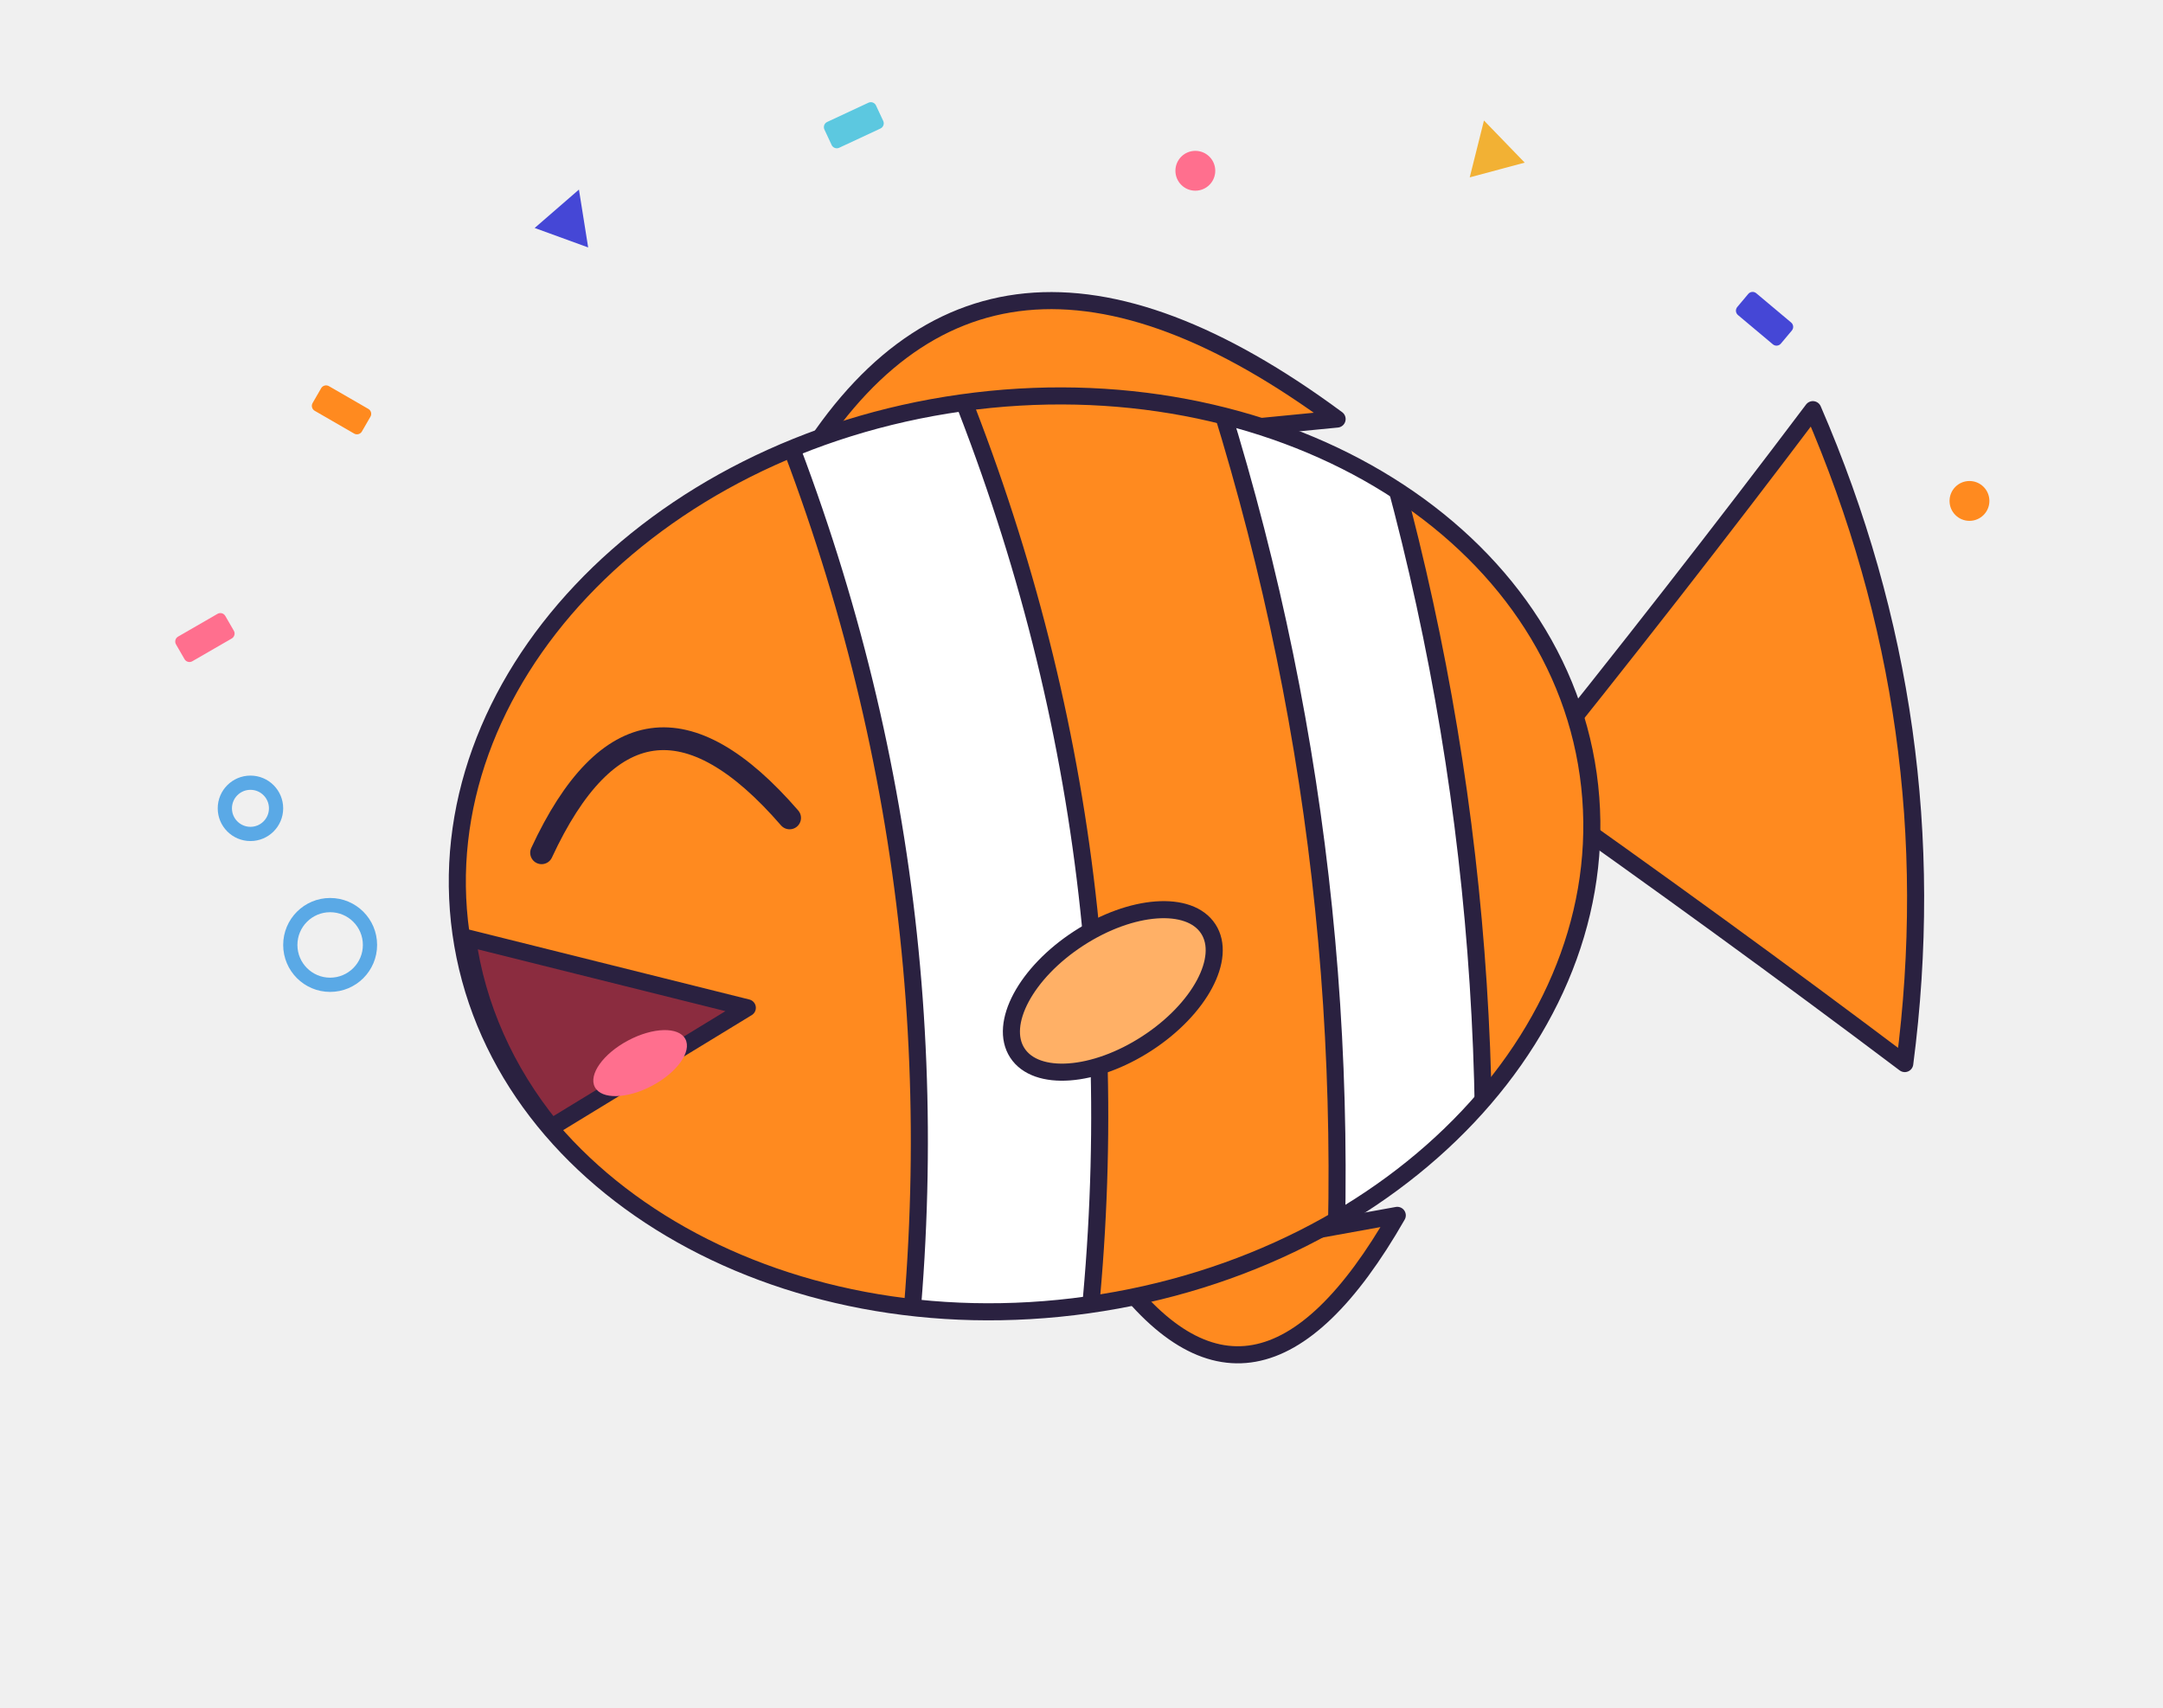
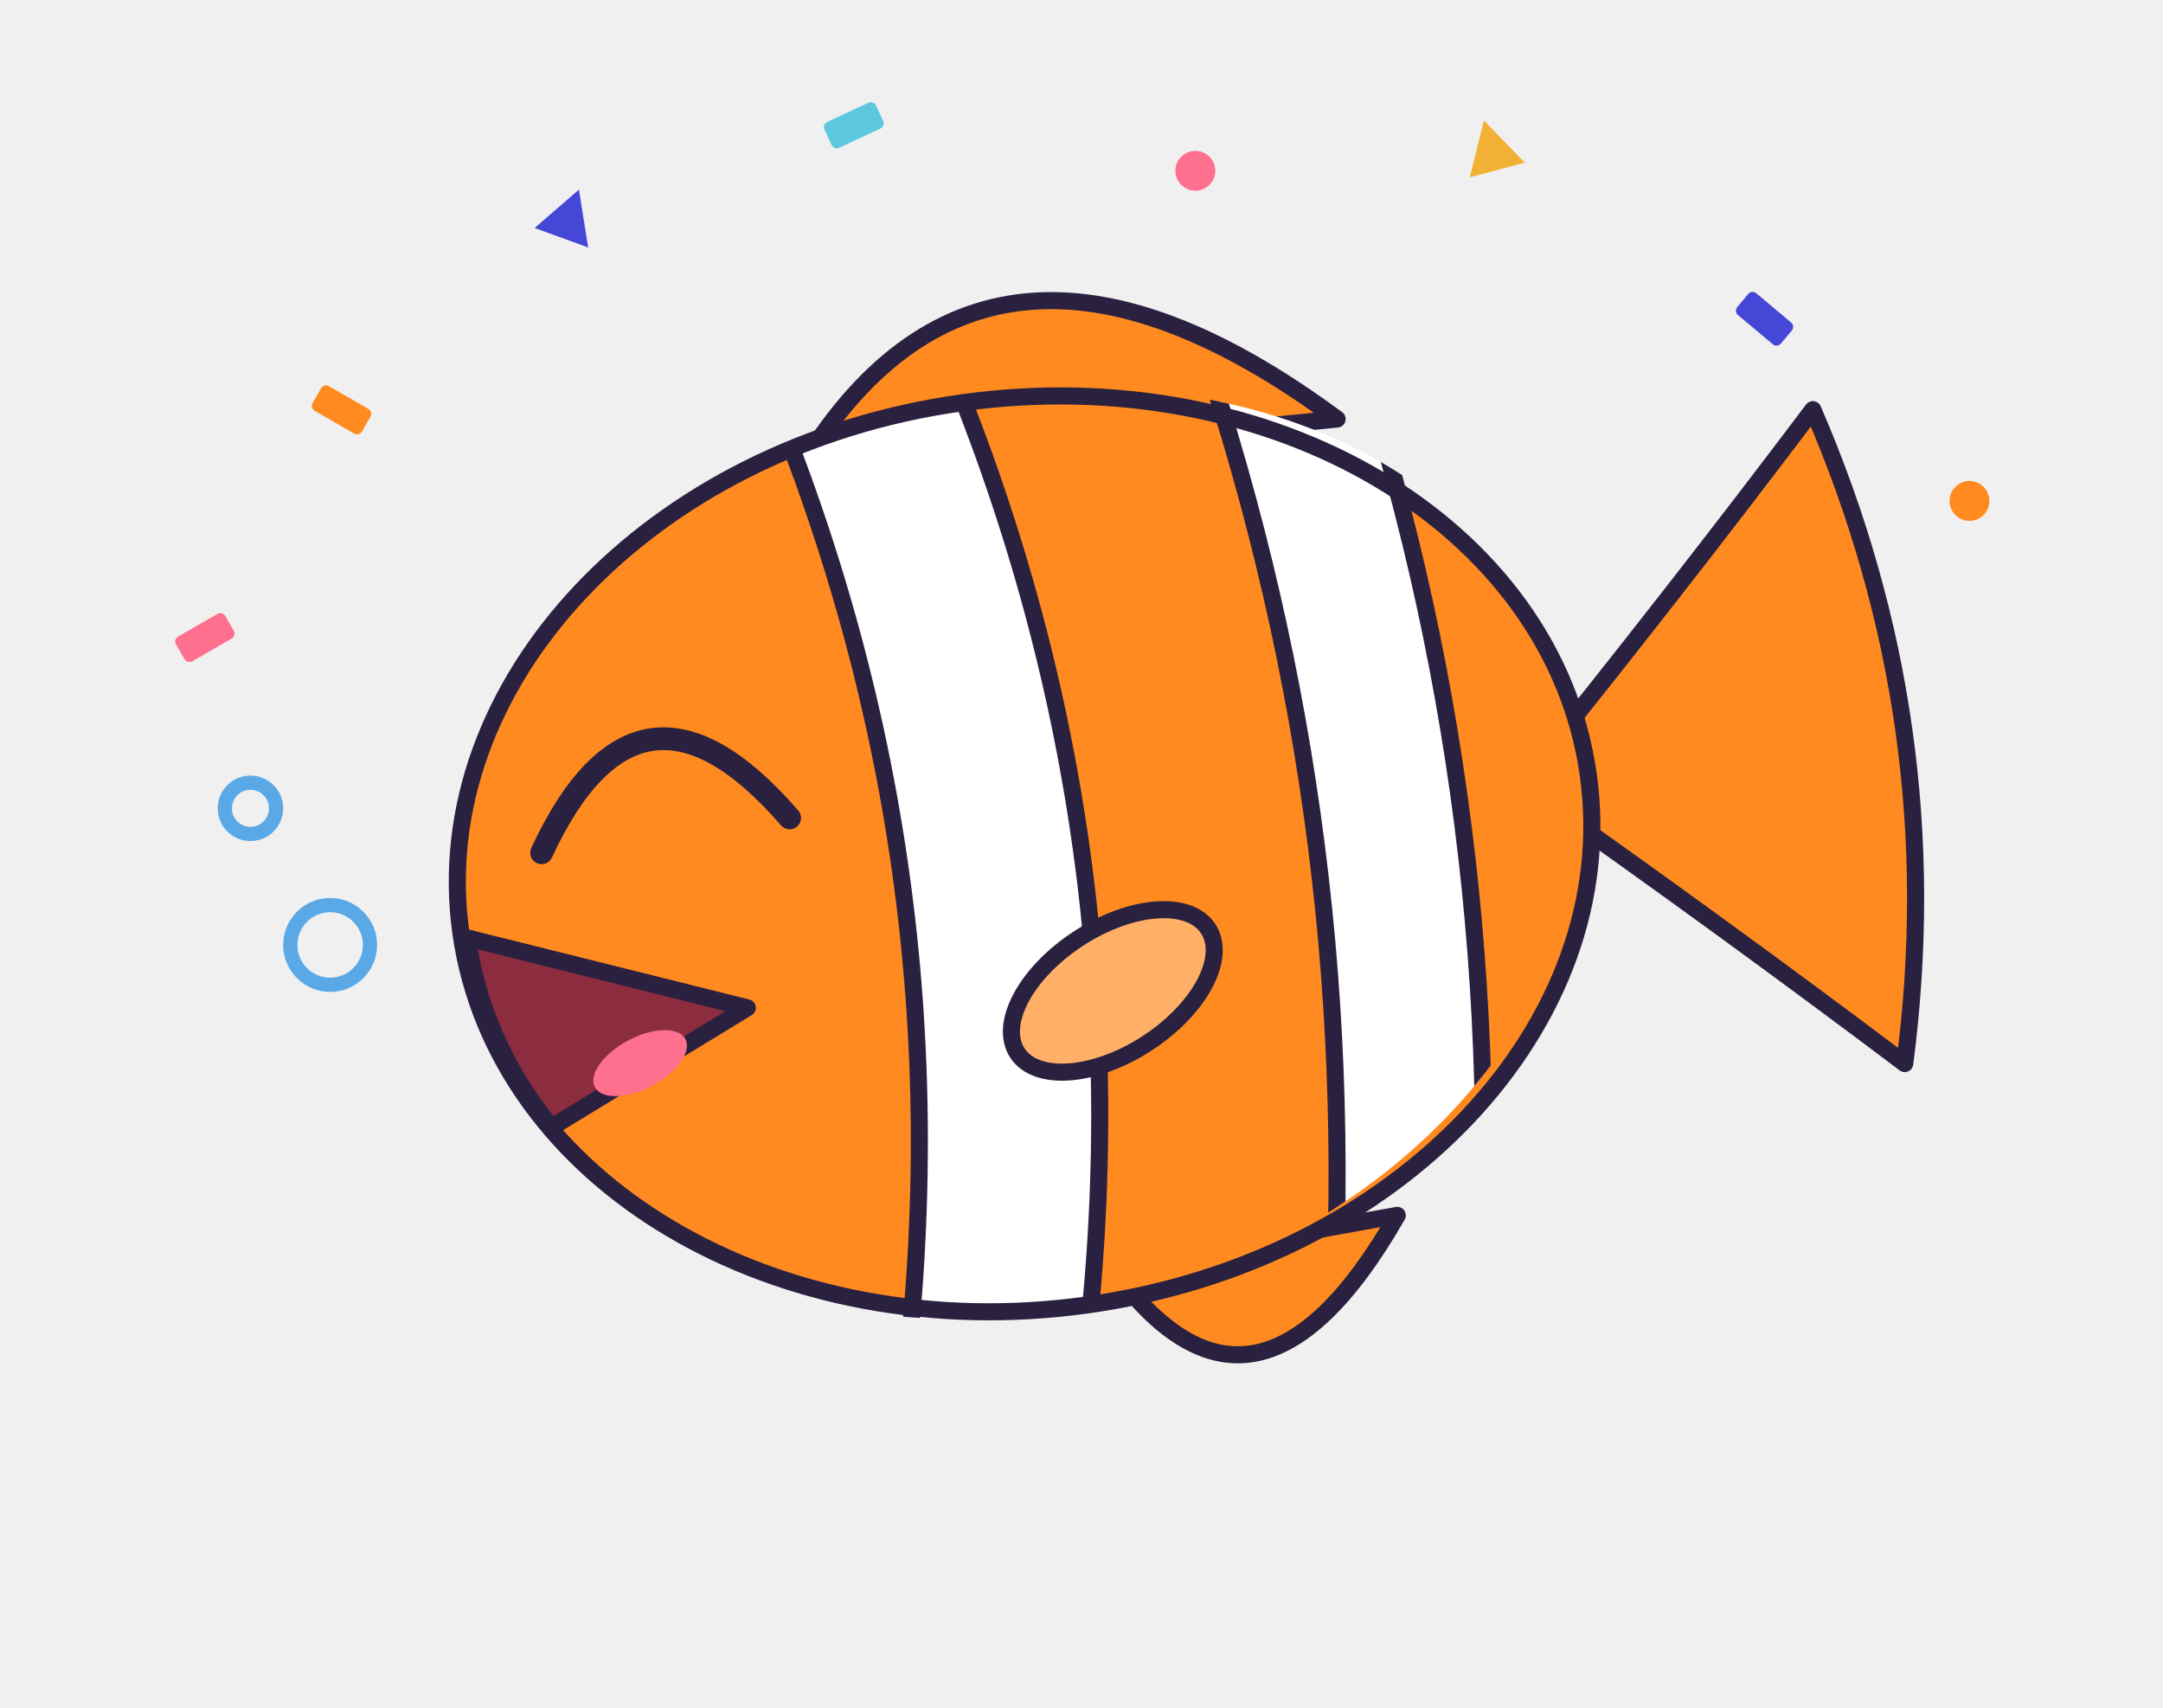
<svg xmlns="http://www.w3.org/2000/svg" viewBox="0 0 380 300" width="380" height="300" role="img">
  <defs>
    <clipPath id="bd">
-       <ellipse cx="180" cy="150" rx="100" ry="80" />
+       <ellipse cx="180" cy="150" rx="100" ry="80" transform="rotate(-8 180 150)" />
    </clipPath>
  </defs>
  <g id="fish" transform="rotate(-8 180 150)">
    <g id="tail">
      <path d="M268 150 Q300 120 328 92 Q344 150 328 208 Q300 180 268 150 Z" fill="#FF8A1F" stroke="#2A2140" stroke-width="3" stroke-linejoin="round" stroke-linecap="round" />
    </g>
    <g id="dorsal-fin">
      <path d="M150 78 Q190 28 245 82 Z" fill="#FF8A1F" stroke="#2A2140" stroke-width="3" stroke-linejoin="round" stroke-linecap="round" />
    </g>
    <g id="belly-fin">
      <path d="M185 224 Q205 262 236 222 Z" fill="#FF8A1F" stroke="#2A2140" stroke-width="3" stroke-linejoin="round" stroke-linecap="round" />
    </g>
    <g id="body">
      <ellipse cx="180" cy="150" rx="100" ry="80" fill="#FF8A1F" />
      <g id="stripes" clip-path="url(#bd)">
        <path d="M146 60 Q170 150 146 240 L178 240 Q202 150 178 60 Z" fill="#FFFFFF" stroke="#2A2140" stroke-width="3" stroke-linejoin="round" stroke-linecap="round" />
        <path d="M222 60 Q240 150 222 240 L248 240 Q266 150 248 60 Z" fill="#FFFFFF" stroke="#2A2140" stroke-width="3" stroke-linejoin="round" stroke-linecap="round" />
      </g>
      <ellipse cx="180" cy="150" rx="100" ry="80" fill="none" stroke="#2A2140" stroke-width="3" stroke-linejoin="round" stroke-linecap="round" />
    </g>
    <g id="lucky-fin">
      <ellipse cx="192" cy="176" rx="20" ry="11" transform="rotate(-25 192 176)" fill="#FFB066" stroke="#2A2140" stroke-width="3" stroke-linejoin="round" stroke-linecap="round" />
    </g>
    <g id="eye">
      <path d="M96 138 Q118 104 140 138" fill="none" stroke="#2A2140" stroke-width="4" stroke-linecap="round" />
    </g>
    <g id="mouth">
      <path d="M81 151 L128 170 L91 186 A100 80 0 0 1 81 151 Z" fill="#8B2C3F" stroke="#2A2140" stroke-width="3" stroke-linejoin="round" stroke-linecap="round" />
      <ellipse cx="108" cy="177" rx="9" ry="4.5" transform="rotate(-20 108 177)" fill="#FF6F8E" />
    </g>
  </g>
  <g id="confetti">
    <rect x="-5" y="-2.5" width="10" height="5" rx="1" transform="translate(60 72) rotate(30)" fill="#FF8A1F" />
    <path d="M-5 4 L0 -5 L5 4Z" transform="translate(100 38) rotate(20)" fill="#4547D6" />
    <rect x="-5" y="-2.5" width="10" height="5" rx="1" transform="translate(150 22) rotate(-25)" fill="#5CC8E0" />
    <circle cx="210" cy="30" r="3.5" fill="#FF6F8E" />
    <path d="M-5 4 L0 -5 L5 4Z" transform="translate(262 26) rotate(-15)" fill="#F2B134" />
    <rect x="-5" y="-2.5" width="10" height="5" rx="1" transform="translate(310 56) rotate(40)" fill="#4547D6" />
    <circle cx="346" cy="88" r="3.5" fill="#FF8A1F" />
    <rect x="-5" y="-2.5" width="10" height="5" rx="1" transform="translate(36 112) rotate(-30)" fill="#FF6F8E" />
  </g>
  <g id="bubbles">
    <circle cx="58" cy="166" r="7" fill="none" stroke="#5AA9E6" stroke-width="2.5" />
    <circle cx="44" cy="142" r="4.5" fill="none" stroke="#5AA9E6" stroke-width="2.5" />
  </g>
</svg>
